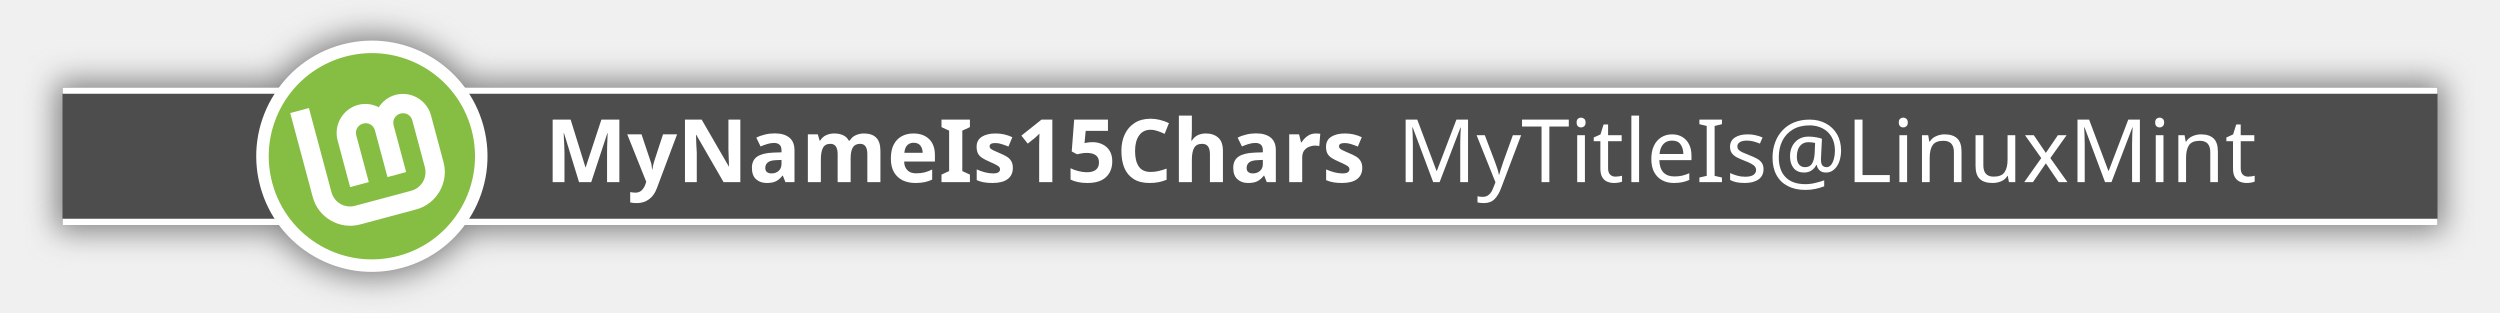
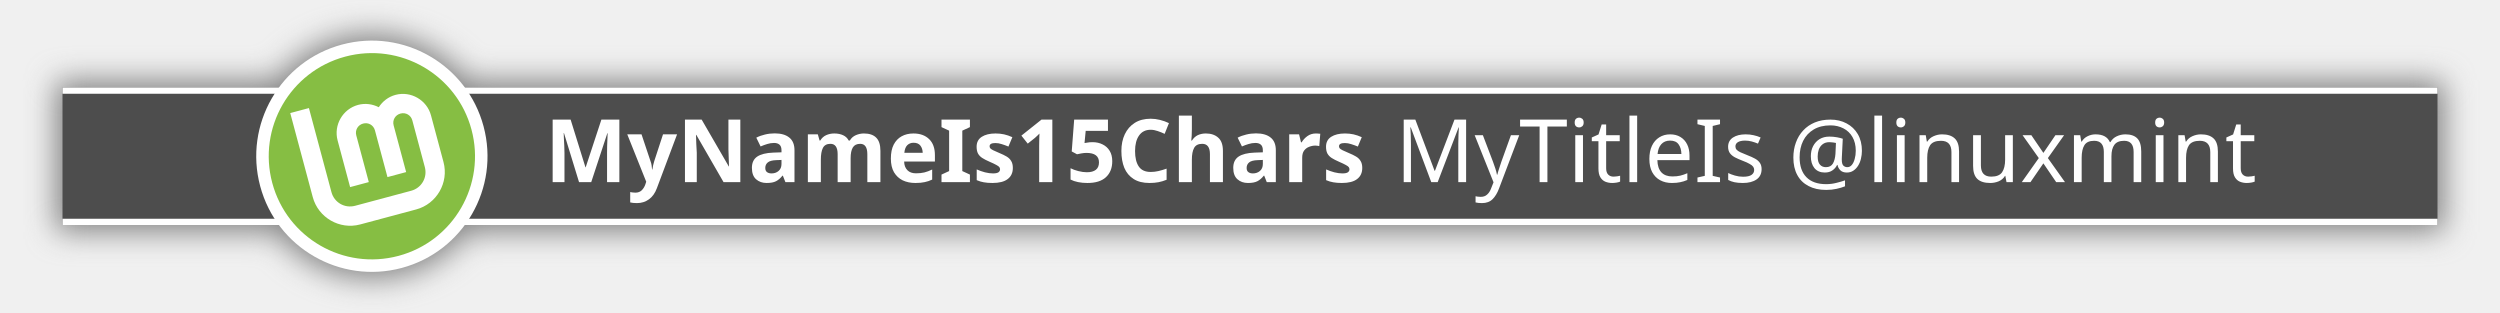
<svg xmlns="http://www.w3.org/2000/svg" width="400" height="50" viewBox="0 0 400 50" version="1.1" id="SVGRoot" xml:space="preserve">
  <defs id="defs132">
    <filter style="color-interpolation-filters:sRGB" id="filter4294" x="-0.012" y="-0.109" width="1.025" height="1.218">
      <feFlood flood-opacity="0.502" flood-color="rgb(0,0,0)" result="flood" id="feFlood4284" />
      <feComposite in="flood" in2="SourceGraphic" operator="in" result="composite1" id="feComposite4286" />
      <feGaussianBlur in="composite1" stdDeviation="2" result="blur" id="feGaussianBlur4288" />
      <feOffset dx="0" dy="0" result="offset" id="feOffset4290" />
      <feComposite in="offset" in2="offset" operator="atop" result="composite2" id="feComposite4292" />
    </filter>
    <filter style="color-interpolation-filters:sRGB" id="filter2297" x="-0.017" y="-0.179" width="1.035" height="1.358">
      <feGaussianBlur stdDeviation="2.346" id="feGaussianBlur2299" />
    </filter>
  </defs>
  <g id="layer3">
    <path id="shadow-bar" style="display:inline;fill:#808080;fill-opacity:1;stroke-width:2;stroke-opacity:1;stroke:#808080;stroke-dasharray:none;filter:url(#filter2297)" d="M 59.939 6.506 A 18.5 18.5 0 0 0 54.711 7.131 A 18.5 18.5 0 0 0 44.676 14 L 10 14 L 10 36 L 44.68 36 A 18.5 18.5 0 0 0 64.289 42.869 A 18.5 18.5 0 0 0 74.367 36 L 390 36 L 390 14 L 74.32 14 A 18.5 18.5 0 0 0 59.939 6.506 z " />
  </g>
  <g id="layer1" style="display:inline">
    <rect style="fill:#4d4d4d;fill-opacity:1;stroke-width:1;stroke-opacity:0.25" id="background-bar" width="380" height="22" x="10" y="14" />
    <path style="fill:#404040;stroke:#ffffff;stroke-width:1;stroke-dasharray:none;stroke-opacity:1" d="M 10,35.5 H 390" id="path1012" />
    <path style="fill:#404040;stroke:#ffffff;stroke-width:1;stroke-dasharray:none;stroke-opacity:1" d="M 10,14.5 H 390" id="path1010" />
    <g id="logo-halo" transform="rotate(-15,59.5,25)" style="display:inline">
      <circle style="fill:#ffffff;fill-opacity:1;stroke:none;stroke-width:0;stroke-miterlimit:4;stroke-dasharray:none" id="halo" cx="59.5" cy="25" r="18.5" />
      <circle style="fill:#86be43;fill-opacity:1;stroke:none;stroke-width:0;stroke-miterlimit:4;stroke-dasharray:none" id="background-circle" cx="59.5" cy="25" r="16.5" />
      <path style="color:#000000;fill:#ffffff;fill-opacity:1;stroke:none;stroke-width:0;stroke-dasharray:none" d="m 48.672,14.945 v 13.922 c 0,3.399 2.789,6.188 6.188,6.188 h 9.281 c 3.399,0 6.188,-2.789 6.188,-6.188 v -7.734 c 0,-2.545 -2.096,-4.641 -4.641,-4.641 -1.189,0 -2.269,0.47 -3.094,1.217 -0.825,-0.747 -1.905,-1.217 -3.094,-1.217 -2.545,0 -4.641,2.096 -4.641,4.641 v 7.734 h 3.094 v -7.734 c 0,-0.873 0.674,-1.547 1.547,-1.547 0.873,0 1.547,0.674 1.547,1.547 v 7.734 h 3.094 v -7.734 c 0,-0.873 0.674,-1.547 1.547,-1.547 0.873,0 1.547,0.674 1.547,1.547 v 7.734 c 0,1.727 -1.367,3.094 -3.094,3.094 h -9.281 c -1.727,0 -3.094,-1.367 -3.094,-3.094 V 14.945 Z" id="Lm-path" />
    </g>
  </g>
  <g id="layer2" style="display:inline">
    <text xml:space="preserve" style="font-weight:500;font-size:14px;font-family:Ubuntu;-inkscape-font-specification:'Ubuntu Medium';opacity:1;fill:#808080;fill-opacity:1;stroke-opacity:0.25" x="87.16" y="29.137" id="name">
      <tspan id="tspan4818" x="87.16" y="29.137" style="font-style:normal;font-variant:normal;font-weight:bold;font-stretch:normal;font-family:Ubuntu;-inkscape-font-specification:'Ubuntu Bold';fill:#ffffff;fill-opacity:1">MyNameIs15Chars</tspan>
    </text>
    <text xml:space="preserve" style="font-style:normal;font-variant:normal;font-weight:bold;font-stretch:normal;font-size:14px;font-family:Ubuntu;-inkscape-font-specification:'Ubuntu Bold';opacity:1;fill:#ffffff;fill-opacity:1;stroke-opacity:0.25" x="379.252" y="29.137" id="function">
-       <tspan id="tspan4974" x="379.252" y="29.137" style="font-style:normal;font-variant:normal;font-weight:normal;font-stretch:normal;font-family:Ubuntu;-inkscape-font-specification:Ubuntu;text-align:end;text-anchor:end">MyTitleIs@LinuxMint</tspan>
+       <tspan id="tspan4974" x="379.252" y="29.137" style="font-style:normal;font-variant:normal;font-weight:normal;font-stretch:normal;font-family:Ubuntu;-inkscape-font-specification:Ubuntu;text-align:end;text-anchor:end">MyTitleIs @linuxmint</tspan>
    </text>
  </g>
</svg>
